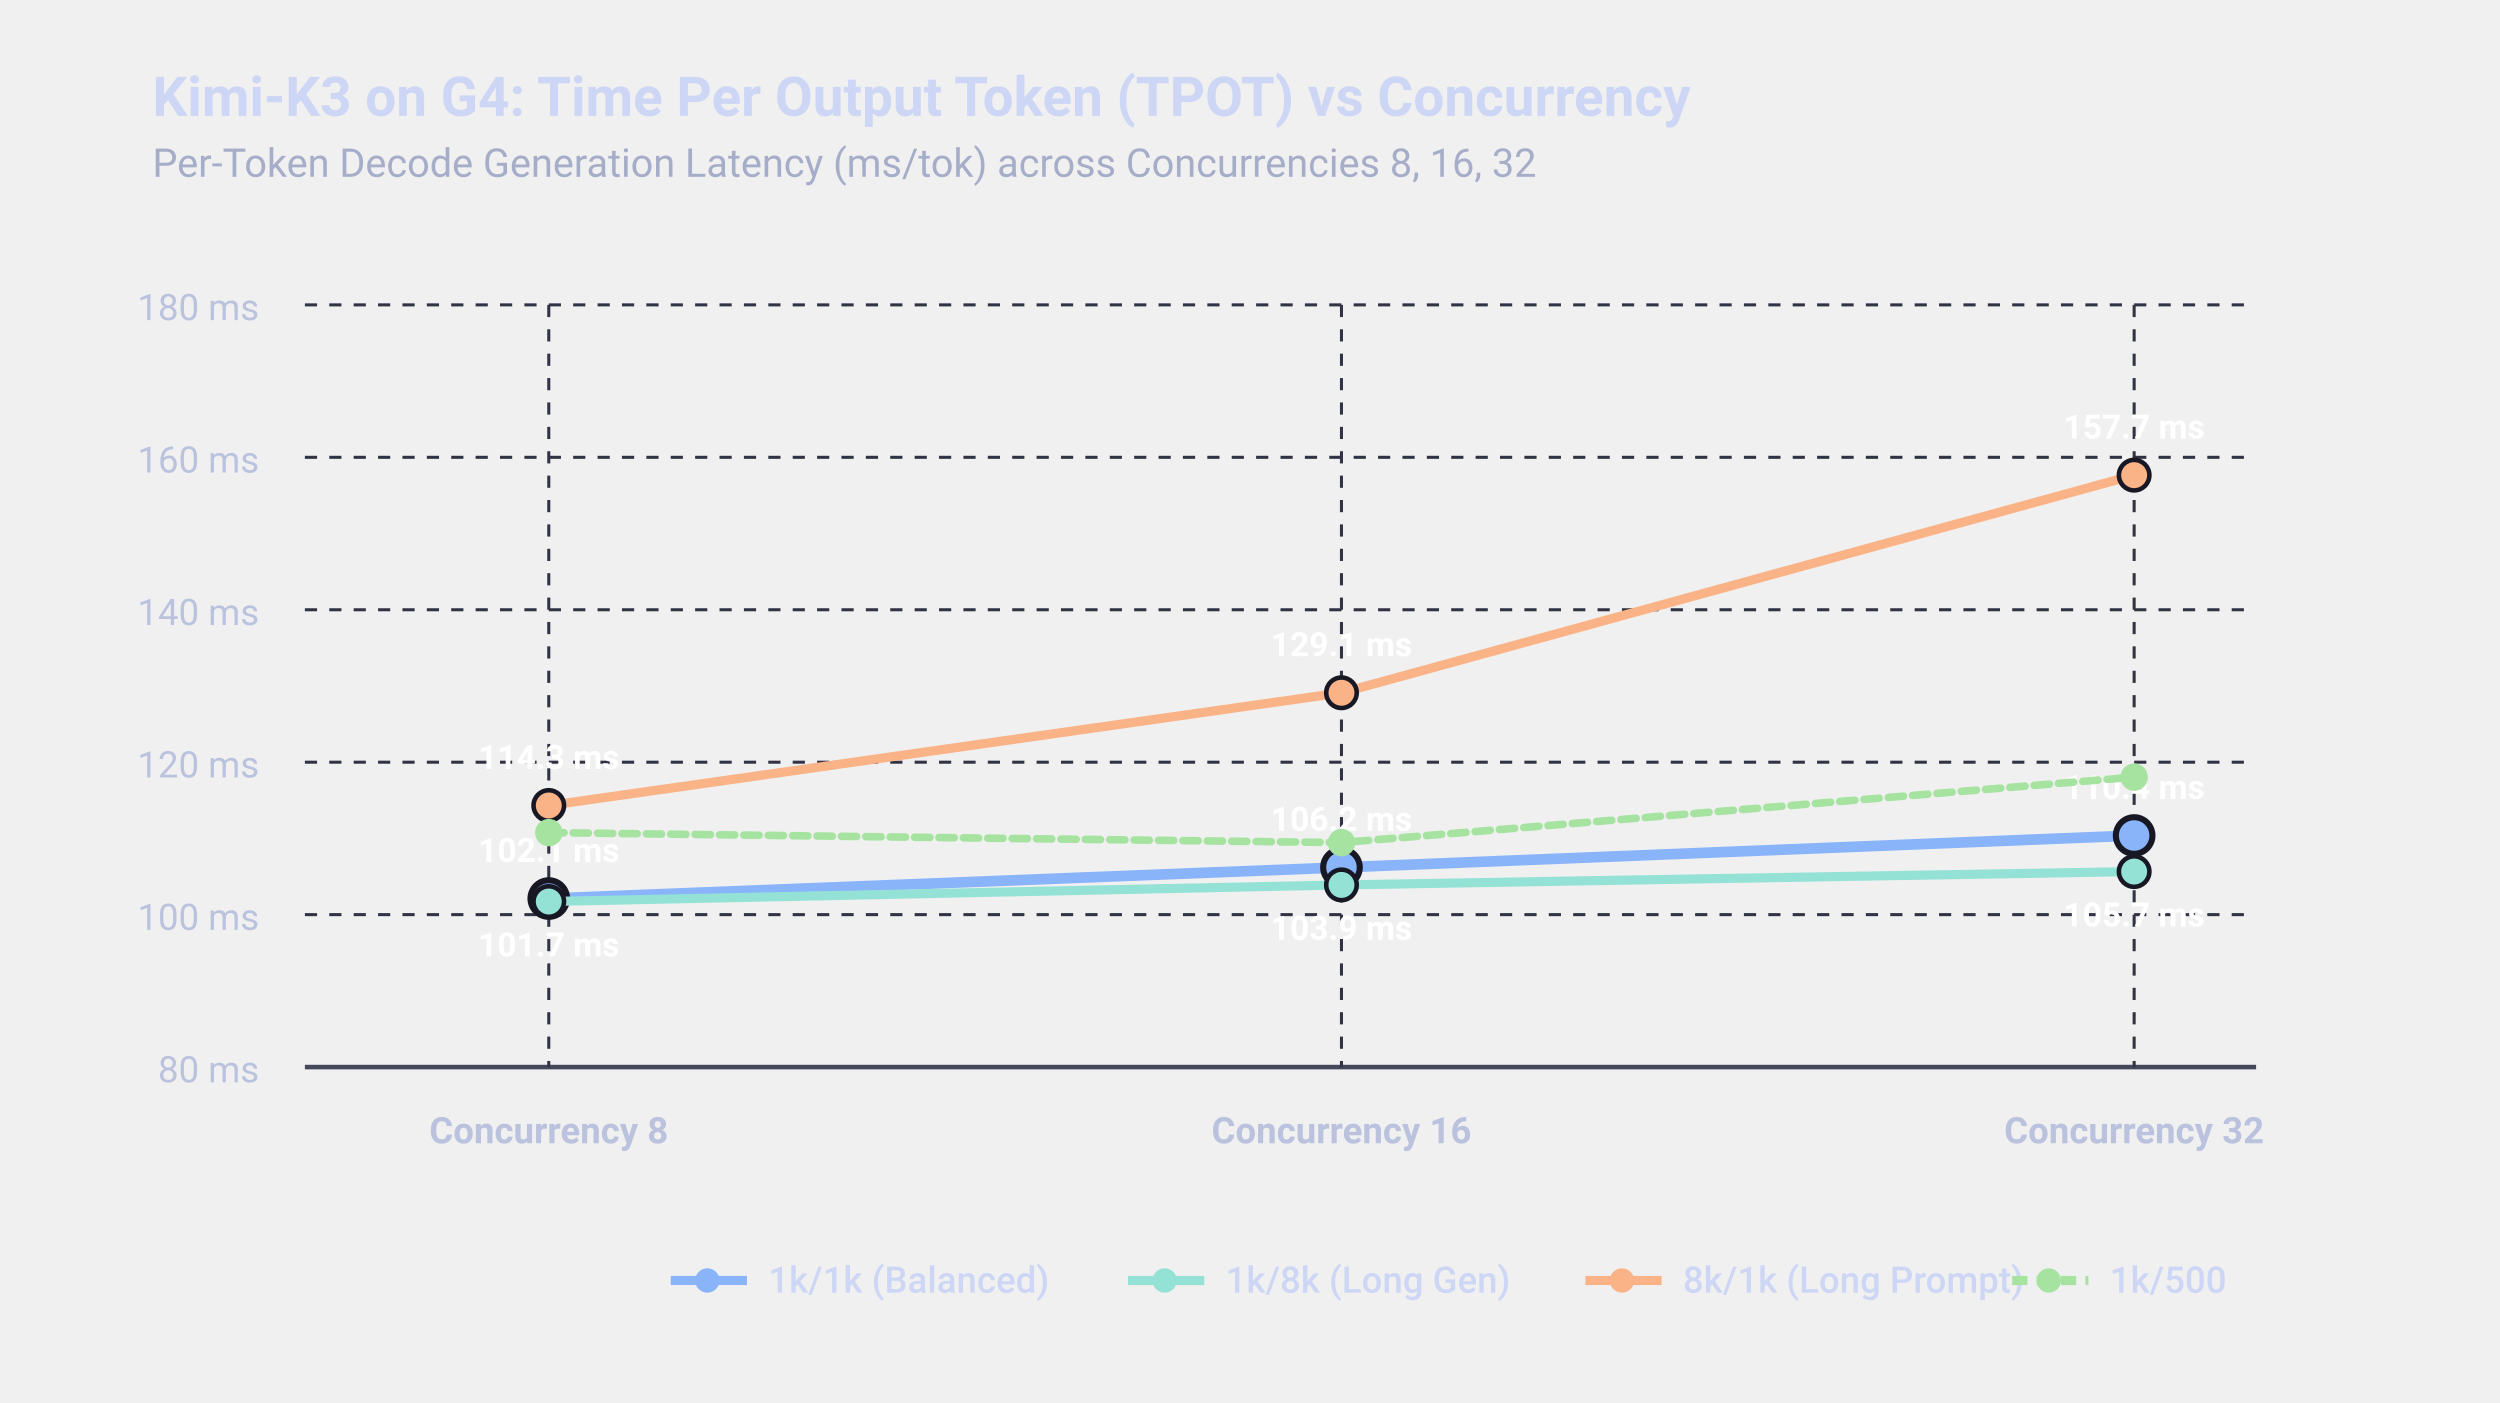
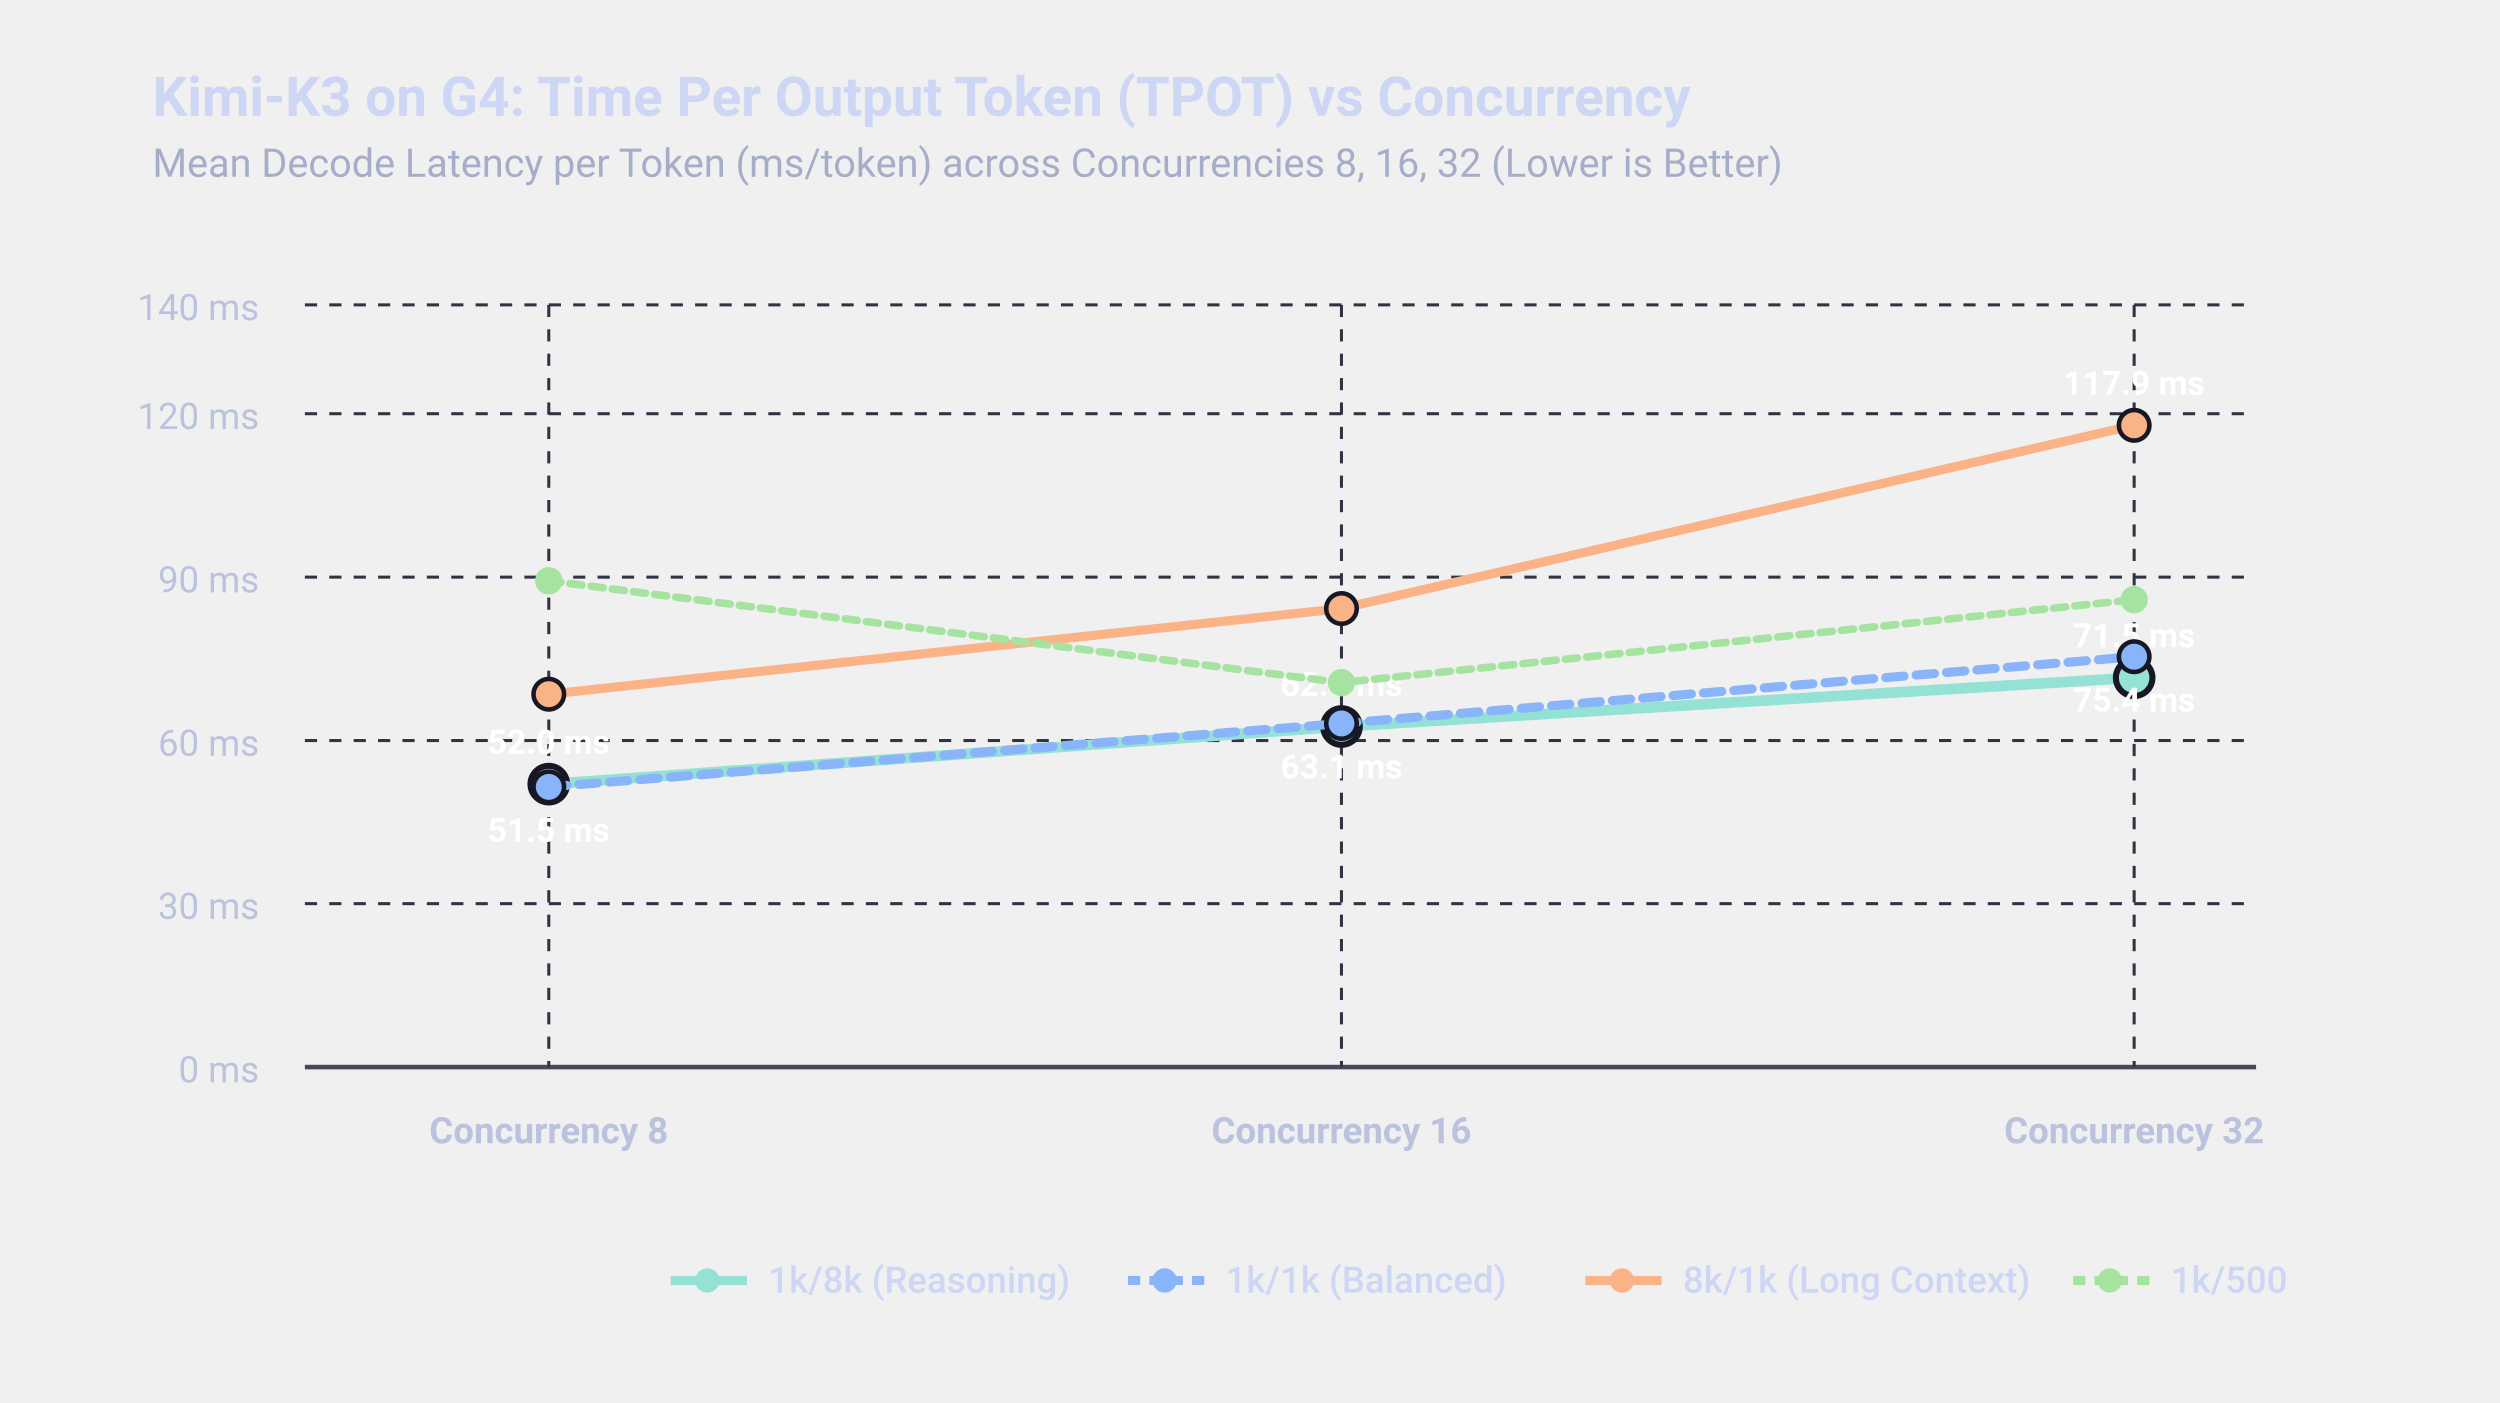
<svg xmlns="http://www.w3.org/2000/svg" viewBox="0 0 820 460" width="100%" height="100%" style="background:#181825; font-family: -apple-system, BlinkMacSystemFont, Segoe UI, Roboto, Helvetica, Arial, sans-serif;">
  <style>
    .title { fill: #cdd6f4; font-size: 18px; font-weight: bold; }
    .subtitle { fill: #a6adc8; font-size: 13px; }
    .axis { stroke: #45475a; stroke-width: 1.5; }
    .grid { stroke: #313244; stroke-dasharray: 4; stroke-width: 1; }
    .label { fill: #bac2de; font-size: 12px; }
    .legend { fill: #cdd6f4; font-size: 12px; font-weight: 500; }
    .dot-label { fill: #ffffff; font-size: 11px; font-weight: 600; text-anchor: middle; }
  </style>
  <text x="50" y="38" class="title">Kimi-K3 on G4: Time Per Output Token (TPOT) vs Concurrency</text>
-   <text x="50" y="58" class="subtitle">Per-Token Decode Generation Latency (ms/tok) across Concurrencies 8, 16, 32</text>
+   <text x="50" y="58" class="subtitle">Mean Decode Latency per Token (ms/token) across Concurrencies 8, 16, 32 (Lower is Better)</text>
  <line x1="100" y1="350" x2="740" y2="350" class="axis" />
-   <text x="85" y="355" class="label" text-anchor="end">80 ms</text>
-   <line x1="100" y1="300" x2="740" y2="300" class="grid" />
-   <text x="85" y="305" class="label" text-anchor="end">100 ms</text>
-   <line x1="100" y1="250" x2="740" y2="250" class="grid" />
-   <text x="85" y="255" class="label" text-anchor="end">120 ms</text>
-   <line x1="100" y1="200" x2="740" y2="200" class="grid" />
-   <text x="85" y="205" class="label" text-anchor="end">140 ms</text>
-   <line x1="100" y1="150" x2="740" y2="150" class="grid" />
-   <text x="85" y="155" class="label" text-anchor="end">160 ms</text>
-   <line x1="100" y1="100" x2="740" y2="100" class="grid" />
-   <text x="85" y="105" class="label" text-anchor="end">180 ms</text>
+   <text x="85" y="355" class="label" text-anchor="end">0 ms</text>
+   <line x1="100" y1="296.4" x2="740" y2="296.4" class="grid" />
+   <text x="85" y="301.4" class="label" text-anchor="end">30 ms</text>
+   <line x1="100" y1="242.9" x2="740" y2="242.9" class="grid" />
+   <text x="85" y="247.9" class="label" text-anchor="end">60 ms</text>
+   <line x1="100" y1="189.3" x2="740" y2="189.3" class="grid" />
+   <text x="85" y="194.3" class="label" text-anchor="end">90 ms</text>
+   <line x1="100" y1="135.7" x2="740" y2="135.7" class="grid" />
+   <text x="85" y="140.7" class="label" text-anchor="end">120 ms</text>
+   <line x1="100" y1="100.0" x2="740" y2="100.0" class="grid" />
+   <text x="85" y="105.0" class="label" text-anchor="end">140 ms</text>
  <line x1="180" y1="100" x2="180" y2="350" class="grid" />
  <text x="180" y="375" class="label" text-anchor="middle" font-weight="bold">Concurrency 8</text>
  <line x1="440" y1="100" x2="440" y2="350" class="grid" />
  <text x="440" y="375" class="label" text-anchor="middle" font-weight="bold">Concurrency 16</text>
  <line x1="700" y1="100" x2="700" y2="350" class="grid" />
  <text x="700" y="375" class="label" text-anchor="middle" font-weight="bold">Concurrency 32</text>
-   <polyline points="180,294.725 440,284.5 700,274.05" fill="none" stroke="#89b4fa" stroke-width="3.5" stroke-linecap="round" stroke-linejoin="round" />
-   <circle cx="180" cy="294.725" r="6" fill="#89b4fa" stroke="#181825" stroke-width="2" />
-   <text x="180" y="282.725" class="dot-label">102.1 ms</text>
-   <circle cx="440" cy="284.5" r="6" fill="#89b4fa" stroke="#181825" stroke-width="2" />
-   <text x="440" y="272.5" class="dot-label">106.2 ms</text>
-   <circle cx="700" cy="274.05" r="6" fill="#89b4fa" stroke="#181825" stroke-width="2" />
-   <text x="700" y="262.05" class="dot-label">110.4 ms</text>
-   <polyline points="180,295.7 440,290.25 700,285.875" fill="none" stroke="#94e2d5" stroke-width="3" stroke-linecap="round" stroke-linejoin="round" />
-   <circle cx="180" cy="295.7" r="5" fill="#94e2d5" stroke="#181825" stroke-width="1.5" />
-   <text x="180" y="313.7" class="dot-label" fill="#94e2d5">101.7 ms</text>
-   <circle cx="440" cy="290.25" r="5" fill="#94e2d5" stroke="#181825" stroke-width="1.5" />
-   <text x="440" y="308.25" class="dot-label" fill="#94e2d5">103.9 ms</text>
-   <circle cx="700" cy="285.875" r="5" fill="#94e2d5" stroke="#181825" stroke-width="1.5" />
-   <text x="700" y="303.875" class="dot-label" fill="#94e2d5">105.7 ms</text>
-   <polyline points="180,264.2 440,227.225 700,155.85" fill="none" stroke="#fab387" stroke-width="3" stroke-linecap="round" stroke-linejoin="round" />
-   <circle cx="180" cy="264.2" r="5" fill="#fab387" stroke="#181825" stroke-width="1.5" />
-   <text x="180" y="252.2" class="dot-label">114.3 ms</text>
-   <circle cx="440" cy="227.225" r="5" fill="#fab387" stroke="#181825" stroke-width="1.5" />
-   <text x="440" y="215.225" class="dot-label">129.1 ms</text>
-   <circle cx="700" cy="155.85" r="5" fill="#fab387" stroke="#181825" stroke-width="1.5" />
-   <text x="700" y="143.85" class="dot-label">157.7 ms</text>
-   <polyline points="180,273.1 440,276.375 700,254.9" fill="none" stroke="#a6e3a1" stroke-width="2.5" stroke-dasharray="5,3" stroke-linecap="round" stroke-linejoin="round" />
-   <circle cx="180" cy="273.1" r="4.5" fill="#a6e3a1" />
-   <circle cx="440" cy="276.375" r="4.5" fill="#a6e3a1" />
-   <circle cx="700" cy="254.9" r="4.5" fill="#a6e3a1" />
-   <line x1="220" y1="420" x2="245" y2="420" stroke="#89b4fa" stroke-width="3" />
-   <circle cx="232" cy="420" r="4" fill="#89b4fa" />
-   <text x="252" y="424" class="legend">1k/1k (Balanced)</text>
-   <line x1="370" y1="420" x2="395" y2="420" stroke="#94e2d5" stroke-width="3" />
-   <circle cx="382" cy="420" r="4" fill="#94e2d5" />
-   <text x="402" y="424" class="legend">1k/8k (Long Gen)</text>
+   <polyline points="180,257.2 440,238.3 700,222.3" fill="none" stroke="#94e2d5" stroke-width="3.5" stroke-linecap="round" stroke-linejoin="round" />
+   <circle cx="180" cy="257.2" r="6" fill="#94e2d5" stroke="#181825" stroke-width="2" />
+   <text x="180" y="247.2" class="dot-label">52.0 ms</text>
+   <circle cx="440" cy="238.3" r="6" fill="#94e2d5" stroke="#181825" stroke-width="2" />
+   <text x="440" y="228.3" class="dot-label">62.6 ms</text>
+   <circle cx="700" cy="222.3" r="6" fill="#94e2d5" stroke="#181825" stroke-width="2" />
+   <text x="700" y="212.3" class="dot-label">71.5 ms</text>
+   <polyline points="180,258.1 440,237.3 700,215.4" fill="none" stroke="#89b4fa" stroke-width="3" stroke-dasharray="6,4" stroke-linecap="round" stroke-linejoin="round" />
+   <circle cx="180" cy="258.1" r="5" fill="#89b4fa" stroke="#181825" stroke-width="1.5" />
+   <text x="180" y="276.1" class="dot-label">51.5 ms</text>
+   <circle cx="440" cy="237.3" r="5" fill="#89b4fa" stroke="#181825" stroke-width="1.5" />
+   <text x="440" y="255.3" class="dot-label">63.1 ms</text>
+   <circle cx="700" cy="215.4" r="5" fill="#89b4fa" stroke="#181825" stroke-width="1.5" />
+   <text x="700" y="233.4" class="dot-label">75.4 ms</text>
+   <polyline points="180,227.7 440,199.6 700,139.5" fill="none" stroke="#fab387" stroke-width="3" stroke-linecap="round" stroke-linejoin="round" />
+   <circle cx="180" cy="227.7" r="5" fill="#fab387" stroke="#181825" stroke-width="1.5" />
+   <circle cx="440" cy="199.6" r="5" fill="#fab387" stroke="#181825" stroke-width="1.5" />
+   <circle cx="700" cy="139.5" r="5" fill="#fab387" stroke="#181825" stroke-width="1.5" />
+   <text x="700" y="129.5" class="dot-label">117.9 ms</text>
+   <polyline points="180,190.5 440,223.9 700,196.7" fill="none" stroke="#a6e3a1" stroke-width="2.5" stroke-dasharray="4,3" stroke-linecap="round" stroke-linejoin="round" />
+   <circle cx="180" cy="190.5" r="4.5" fill="#a6e3a1" />
+   <circle cx="440" cy="223.9" r="4.5" fill="#a6e3a1" />
+   <circle cx="700" cy="196.7" r="4.5" fill="#a6e3a1" />
+   <line x1="220" y1="420" x2="245" y2="420" stroke="#94e2d5" stroke-width="3" />
+   <circle cx="232" cy="420" r="4" fill="#94e2d5" />
+   <text x="252" y="424" class="legend">1k/8k (Reasoning)</text>
+   <line x1="370" y1="420" x2="395" y2="420" stroke="#89b4fa" stroke-width="3" stroke-dasharray="4,3" />
+   <circle cx="382" cy="420" r="4" fill="#89b4fa" />
+   <text x="402" y="424" class="legend">1k/1k (Balanced)</text>
  <line x1="520" y1="420" x2="545" y2="420" stroke="#fab387" stroke-width="3" />
  <circle cx="532" cy="420" r="4" fill="#fab387" />
-   <text x="552" y="424" class="legend">8k/1k (Long Prompt)</text>
-   <line x1="660" y1="420" x2="685" y2="420" stroke="#a6e3a1" stroke-width="3" stroke-dasharray="5,3" />
-   <circle cx="672" cy="420" r="4" fill="#a6e3a1" />
-   <text x="692" y="424" class="legend">1k/500</text>
+   <text x="552" y="424" class="legend">8k/1k (Long Context)</text>
+   <line x1="680" y1="420" x2="705" y2="420" stroke="#a6e3a1" stroke-width="3" stroke-dasharray="4,3" />
+   <circle cx="692" cy="420" r="4" fill="#a6e3a1" />
+   <text x="712" y="424" class="legend">1k/500</text>
</svg>
